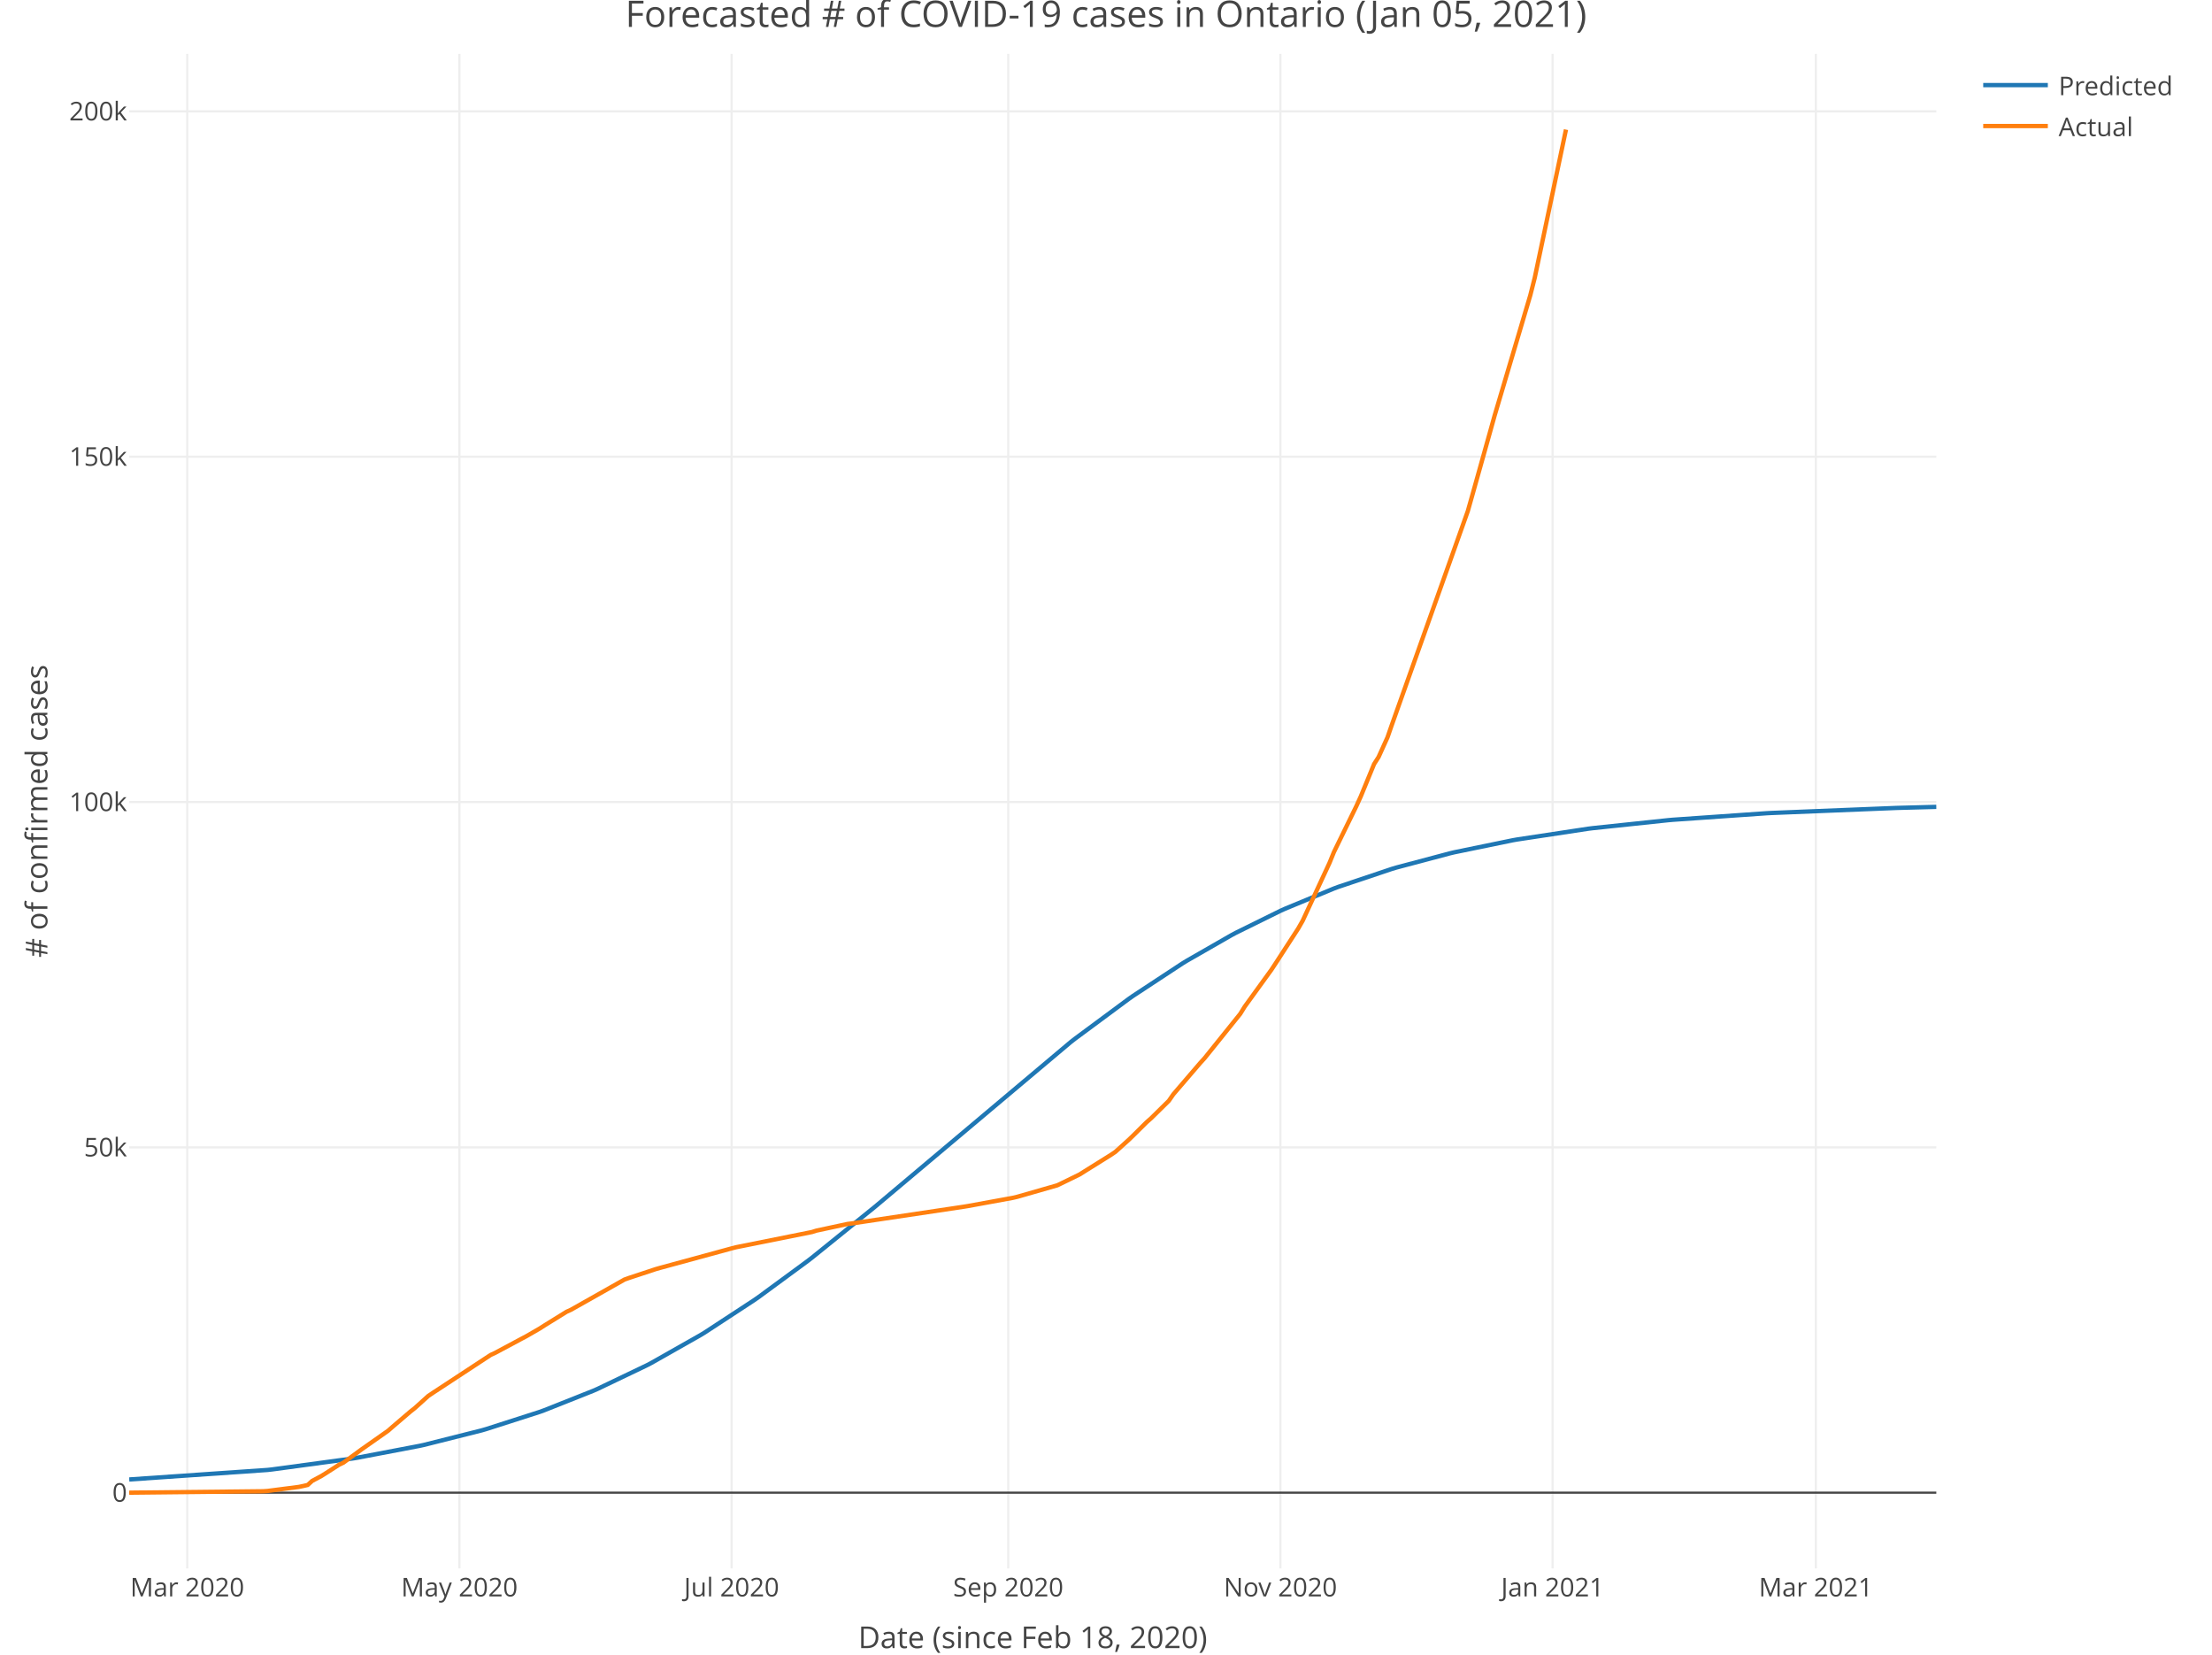
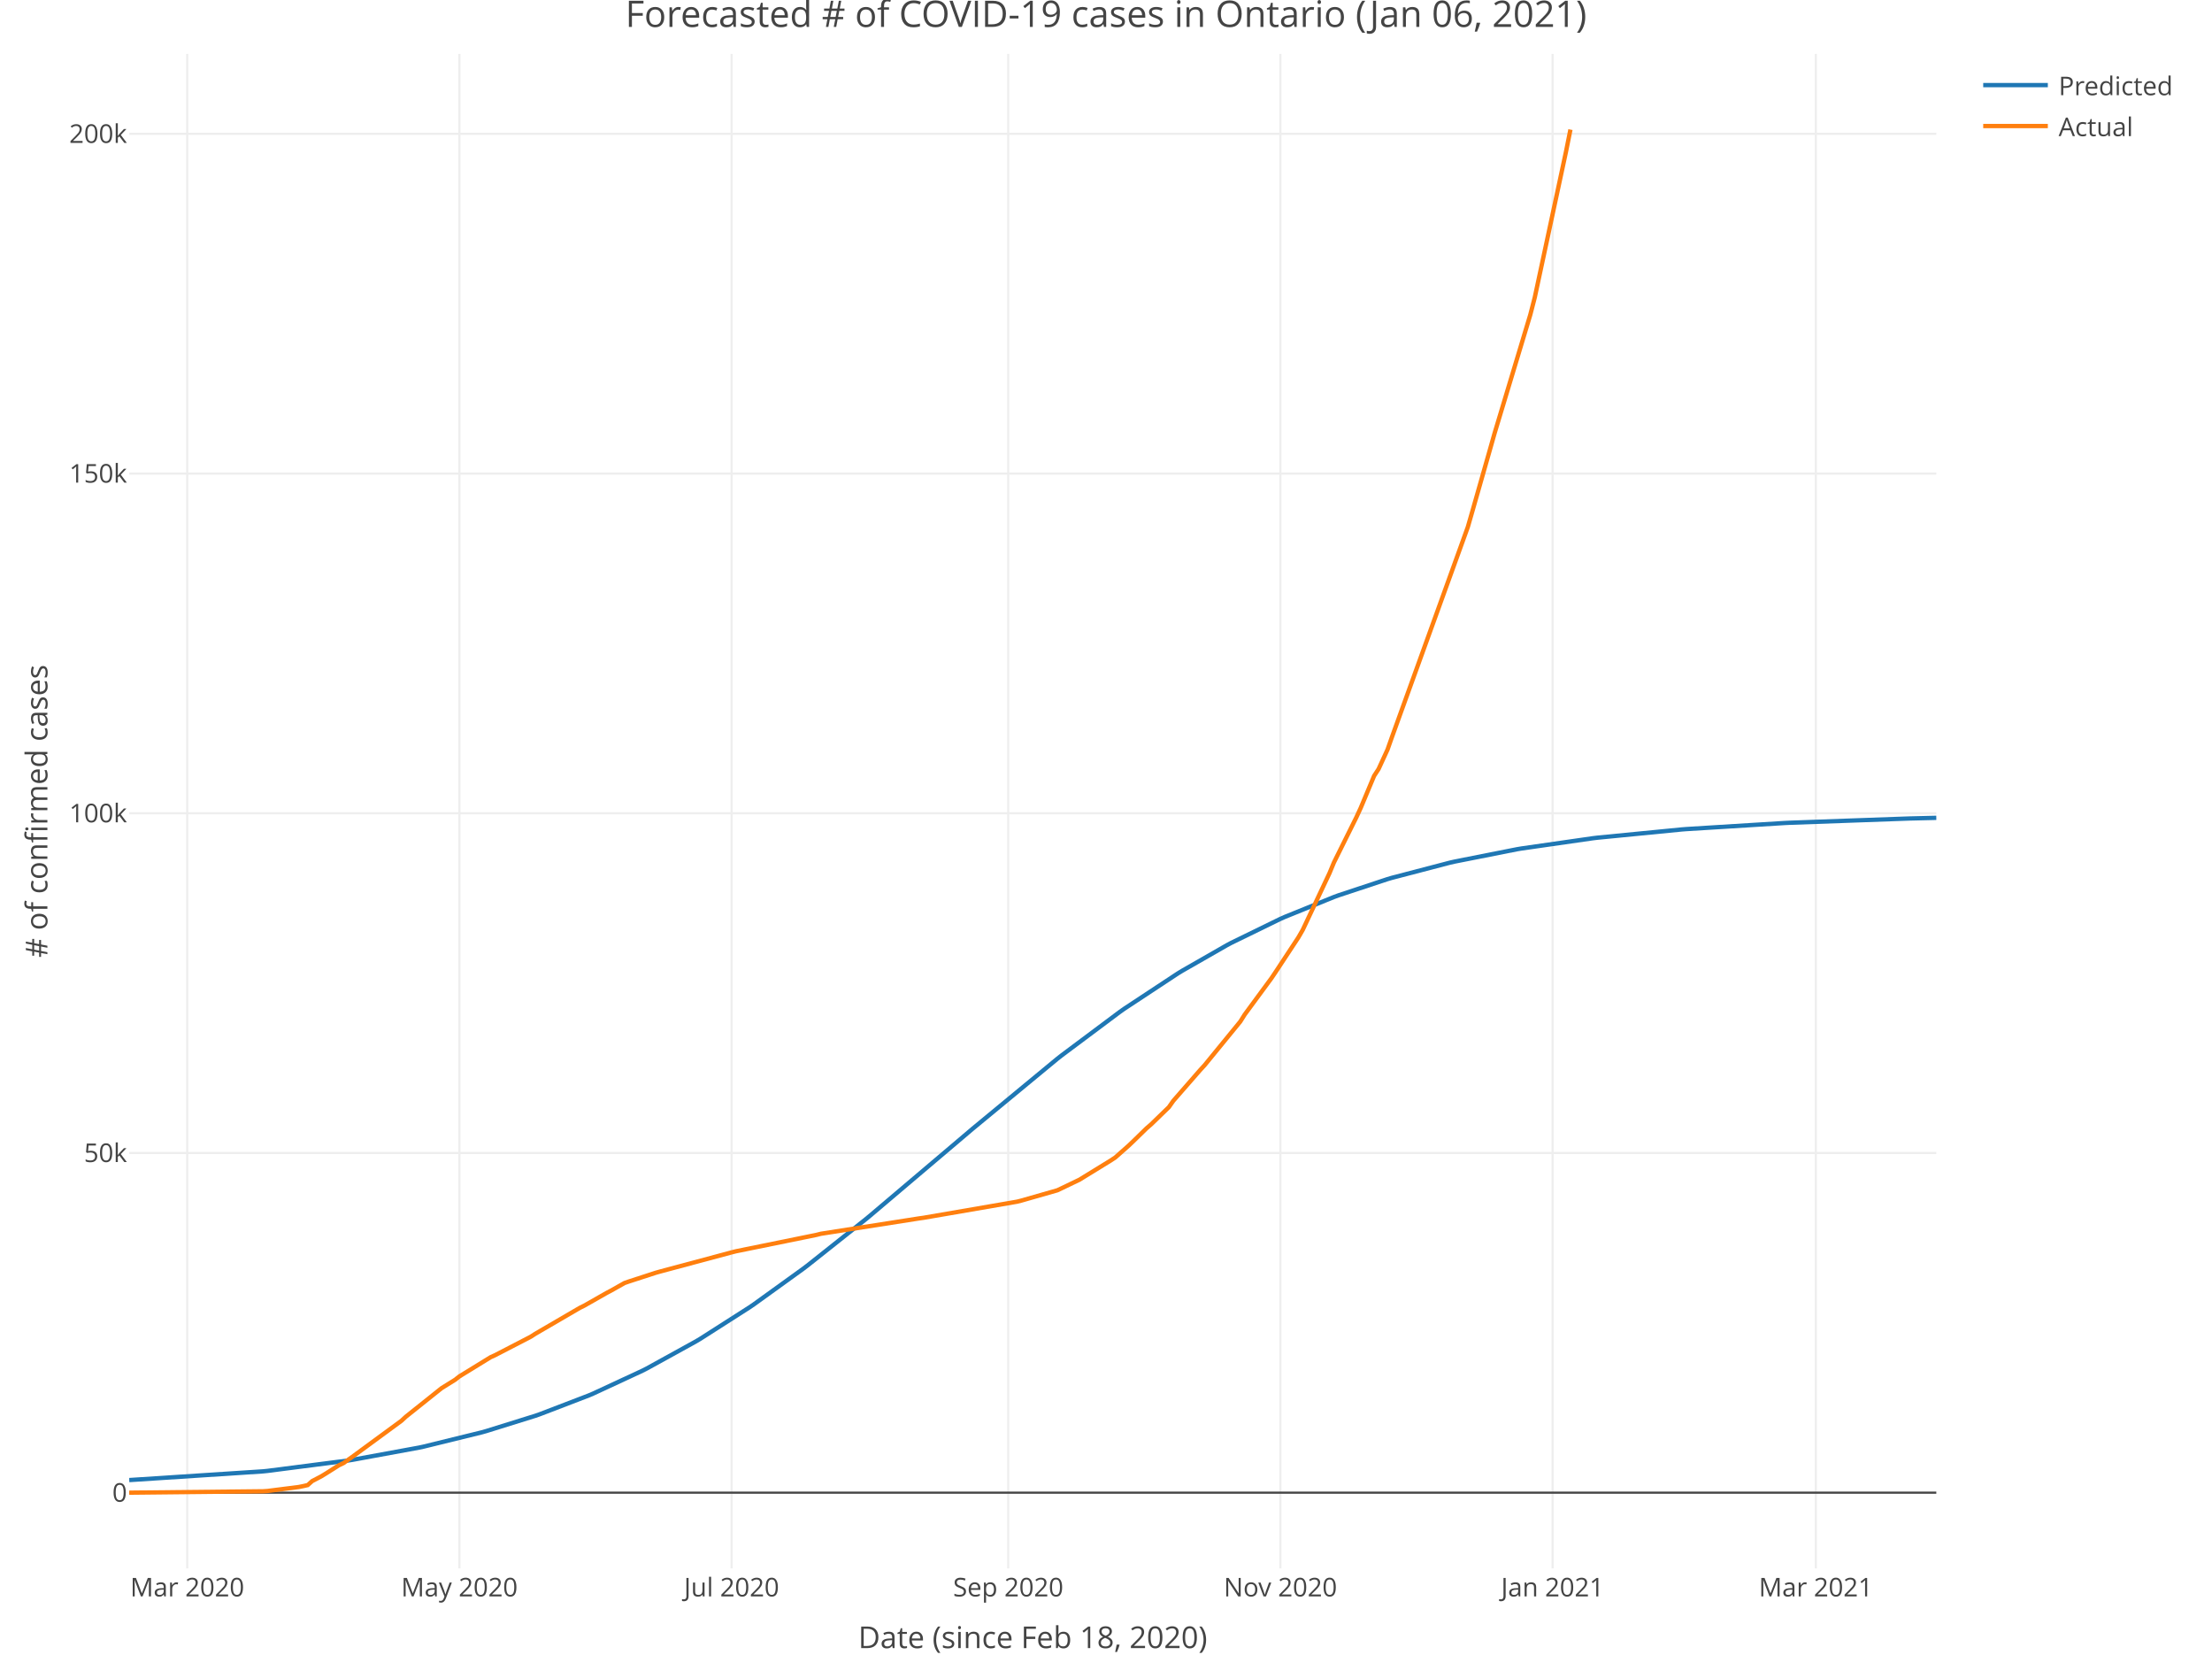
<svg xmlns="http://www.w3.org/2000/svg" class="main-svg" width="1027" height="768" style="" viewBox="0 0 1027 768">
  <rect x="0" y="0" width="1027" height="768" style="fill: rgb(255, 255, 255); fill-opacity: 1;" />
-   <defs id="defs-6ed0b5">
+   <defs id="defs-85c9aa">
    <g class="clips">
-       <clipPath id="clip6ed0b5xyplot" class="plotclip">
+       <clipPath id="clip85c9aaxyplot" class="plotclip">
        <rect width="839" height="703" />
      </clipPath>
-       <clipPath class="axesclip" id="clip6ed0b5x">
+       <clipPath class="axesclip" id="clip85c9aax">
        <rect x="60" y="0" width="839" height="768" />
      </clipPath>
-       <clipPath class="axesclip" id="clip6ed0b5y">
+       <clipPath class="axesclip" id="clip85c9aay">
        <rect x="0" y="25" width="1027" height="703" />
      </clipPath>
-       <clipPath class="axesclip" id="clip6ed0b5xy">
+       <clipPath class="axesclip" id="clip85c9aaxy">
        <rect x="60" y="25" width="839" height="703" />
      </clipPath>
    </g>
    <g class="gradients" />
  </defs>
  <g class="bglayer" />
  <g class="layer-below">
    <g class="imagelayer" />
    <g class="shapelayer" />
  </g>
  <g class="cartesianlayer">
    <g class="subplot xy">
      <g class="layer-subplot">
        <g class="shapelayer" />
        <g class="imagelayer" />
      </g>
      <g class="gridlayer">
        <g class="x">
          <path class="xgrid crisp" transform="translate(86.93,0)" d="M0,25v703" style="stroke: rgb(238, 238, 238); stroke-opacity: 1; stroke-width: 1px;" />
          <path class="xgrid crisp" transform="translate(213.3,0)" d="M0,25v703" style="stroke: rgb(238, 238, 238); stroke-opacity: 1; stroke-width: 1px;" />
          <path class="xgrid crisp" transform="translate(339.67,0)" d="M0,25v703" style="stroke: rgb(238, 238, 238); stroke-opacity: 1; stroke-width: 1px;" />
          <path class="xgrid crisp" transform="translate(468.11,0)" d="M0,25v703" style="stroke: rgb(238, 238, 238); stroke-opacity: 1; stroke-width: 1px;" />
          <path class="xgrid crisp" transform="translate(594.47,0)" d="M0,25v703" style="stroke: rgb(238, 238, 238); stroke-opacity: 1; stroke-width: 1px;" />
          <path class="xgrid crisp" transform="translate(720.84,0)" d="M0,25v703" style="stroke: rgb(238, 238, 238); stroke-opacity: 1; stroke-width: 1px;" />
          <path class="xgrid crisp" transform="translate(843.07,0)" d="M0,25v703" style="stroke: rgb(238, 238, 238); stroke-opacity: 1; stroke-width: 1px;" />
        </g>
        <g class="y">
-           <path class="ygrid crisp" transform="translate(0,532.56)" d="M60,0h839" style="stroke: rgb(238, 238, 238); stroke-opacity: 1; stroke-width: 1px;" />
-           <path class="ygrid crisp" transform="translate(0,372.27)" d="M60,0h839" style="stroke: rgb(238, 238, 238); stroke-opacity: 1; stroke-width: 1px;" />
-           <path class="ygrid crisp" transform="translate(0,211.98)" d="M60,0h839" style="stroke: rgb(238, 238, 238); stroke-opacity: 1; stroke-width: 1px;" />
-           <path class="ygrid crisp" transform="translate(0,51.69)" d="M60,0h839" style="stroke: rgb(238, 238, 238); stroke-opacity: 1; stroke-width: 1px;" />
+           <path class="ygrid crisp" transform="translate(0,535.17)" d="M60,0h839" style="stroke: rgb(238, 238, 238); stroke-opacity: 1; stroke-width: 1px;" />
+           <path class="ygrid crisp" transform="translate(0,377.49)" d="M60,0h839" style="stroke: rgb(238, 238, 238); stroke-opacity: 1; stroke-width: 1px;" />
+           <path class="ygrid crisp" transform="translate(0,219.81)" d="M60,0h839" style="stroke: rgb(238, 238, 238); stroke-opacity: 1; stroke-width: 1px;" />
+           <path class="ygrid crisp" transform="translate(0,62.12)" d="M60,0h839" style="stroke: rgb(238, 238, 238); stroke-opacity: 1; stroke-width: 1px;" />
        </g>
      </g>
      <g class="zerolinelayer">
        <path class="yzl zl crisp" transform="translate(0,692.85)" d="M60,0h839" style="stroke: rgb(68, 68, 68); stroke-opacity: 1; stroke-width: 1px;" />
      </g>
      <path class="xlines-below" />
      <path class="ylines-below" />
      <g class="overlines-below" />
      <g class="xaxislayer-below" />
      <g class="yaxislayer-below" />
      <g class="overaxes-below" />
-       <g class="plot" transform="translate(60, 25)" clip-path="url('#clip6ed0b5xyplot')">
+       <g class="plot" transform="translate(60, 25)" clip-path="url('#clip85c9aaxyplot')">
        <g class="scatterlayer mlayer">
-           <g class="trace scatter trace9276c5" style="stroke-miterlimit: 2; opacity: 1;">
+           <g class="trace scatter traced7a1bf" style="stroke-miterlimit: 2; opacity: 1;">
            <g class="fills" />
            <g class="errorbars" />
            <g class="lines">
-               <path class="js-line" d="M0,661.72L64.22,657.3L66.29,657.07L103.58,652.01L105.65,651.67L134.65,646.15L136.73,645.7L163.66,638.93L165.73,638.33L190.59,630.35L192.66,629.6L215.45,620.55L217.52,619.64L240.31,608.73L242.38,607.65L265.17,594.74L267.24,593.48L290.02,578.57L292.1,577.13L314.88,560.39L316.96,558.79L345.96,535.37L348.03,533.64L437.11,458.7L439.18,457.09L464.04,438.68L466.11,437.23L488.9,422.25L490.97,420.98L511.69,409.1L513.76,407.99L534.47,397.78L536.55,396.84L559.33,387.41L561.4,386.64L586.26,378.3L588.34,377.68L613.2,371.08L615.27,370.59L642.2,365.05L644.27,364.68L677.41,359.66L679.49,359.4L714.7,355.68L716.78,355.5L760.28,352.47L762.35,352.36L820.36,350.02L822.43,349.96L839,349.52" style="vector-effect: non-scaling-stroke; fill: none; stroke: rgb(31, 119, 180); stroke-opacity: 1; stroke-width: 2px; opacity: 1;" />
+               <path class="js-line" d="M0,662L62.15,657.95L64.22,657.74L101.51,652.93L103.58,652.61L134.65,646.91L136.73,646.46L163.66,639.85L165.73,639.27L188.52,632.17L190.59,631.45L213.38,622.71L215.45,621.83L238.23,611.25L240.31,610.2L263.09,597.64L265.17,596.4L287.95,581.84L290.02,580.43L312.81,563.99L314.88,562.42L341.81,541.04L343.89,539.33L389.46,500.72L391.53,498.96L430.89,466.46L432.97,464.83L459.9,444.7L461.97,443.24L486.83,426.85L488.9,425.59L509.61,413.74L511.69,412.63L534.47,401.51L536.55,400.59L559.33,391.36L561.4,390.6L584.19,383.06L586.26,382.45L613.2,375.41L615.27,374.94L644.27,369.2L646.34,368.85L679.49,364.09L681.56,363.84L720.92,359.99L722.99,359.83L768.57,357.01L770.64,356.91L826.57,354.91L828.64,354.86L839,354.61" style="vector-effect: non-scaling-stroke; fill: none; stroke: rgb(31, 119, 180); stroke-opacity: 1; stroke-width: 2px; opacity: 1;" />
            </g>
            <g class="points" />
            <g class="text" />
          </g>
-           <g class="trace scatter trace3eb830" style="stroke-miterlimit: 2; opacity: 1;">
+           <g class="trace scatter trace9bfe51" style="stroke-miterlimit: 2; opacity: 1;">
            <g class="fills" />
            <g class="errorbars" />
            <g class="lines">
-               <path class="js-line" d="M0,667.85L62.15,667.19L64.22,667.05L78.72,665.18L80.79,664.75L82.86,664.27L84.94,662.38L89.08,660.18L91.15,658.9L97.37,654.91L99.44,653.92L105.65,649.39L107.72,647.86L120.15,639.13L122.22,637.32L130.51,630.23L132.58,628.6L138.8,622.99L140.87,621.59L167.8,603.92L169.87,602.97L182.3,596.32L184.37,595.23L190.59,591.64L192.66,590.31L203.02,583.89L205.09,582.95L229.95,568.92L232.02,568.18L244.45,564.08L246.52,563.49L279.67,554.46L281.74,553.93L316.96,546.87L319.03,546.22L333.53,543.11L335.6,542.87L387.39,535.13L389.46,534.79L410.18,531.01L412.25,530.53L430.89,525.18L432.97,524.18L441.25,520.14L443.32,518.83L455.75,511.07L457.82,509.68L464.04,504.08L466.11,502.08L472.33,495.91L474.4,494.1L482.68,485.95L484.76,482.94L497.19,468.46L499.26,466.18L515.83,445.59L517.9,442.25L530.33,425.08L532.4,421.94L542.76,405.96L544.83,402.33L557.26,375.55L559.33,370.48L569.69,349.28L571.76,344.74L577.98,329.63L580.05,326.4L584.19,317.26L586.26,311.31L621.48,212.24L623.55,204.94L631.84,175.39L633.91,167.97L650.48,112.11L652.56,103.92L667.06,35.15" style="vector-effect: non-scaling-stroke; fill: none; stroke: rgb(255, 127, 14); stroke-opacity: 1; stroke-width: 2px; opacity: 1;" />
+               <path class="js-line" d="M0,667.85L62.15,667.2L64.22,667.06L78.72,665.22L80.79,664.8L82.86,664.33L84.94,662.47L89.08,660.31L91.15,659.05L97.37,655.12L99.44,654.14L103.58,651.21L105.65,649.69L126.37,634.49L128.44,632.58L142.94,621L145.01,619.35L151.23,615.48L153.3,613.87L167.8,604.96L169.87,604.03L186.44,595.45L188.52,594.11L209.23,582.04L211.3,581.02L221.66,575.13L223.73,574.04L229.95,570.53L232.02,569.81L244.45,565.77L246.52,565.19L279.67,556.31L281.74,555.79L319.03,548.2L321.1,547.68L366.67,540.55L368.75,540.26L412.25,532.77L414.32,532.24L430.89,527.5L432.97,526.52L441.25,522.54L443.32,521.26L455.75,513.62L457.82,512.25L464.04,506.75L466.11,504.78L472.33,498.71L474.4,496.93L482.68,488.91L484.76,485.95L497.19,471.71L499.26,469.46L515.83,449.21L517.9,445.92L530.33,429.03L532.4,425.95L542.76,410.22L544.83,406.65L557.26,380.3L559.33,375.32L569.69,354.47L571.76,350L577.98,335.14L580.05,331.96L584.19,322.97L586.26,317.12L621.48,219.65L623.55,212.48L631.84,183.41L633.91,176.11L650.48,121.15L652.56,113.1L667.06,45.45L669.13,35.15" style="vector-effect: non-scaling-stroke; fill: none; stroke: rgb(255, 127, 14); stroke-opacity: 1; stroke-width: 2px; opacity: 1;" />
            </g>
            <g class="points" />
            <g class="text" />
          </g>
        </g>
      </g>
      <g class="overplot" />
      <path class="xlines-above crisp" style="fill: none;" d="M0,0" />
      <path class="ylines-above crisp" style="fill: none;" d="M0,0" />
      <g class="overlines-above" />
      <g class="xaxislayer-above">
        <g class="xtick">
          <text text-anchor="middle" x="0" y="741" transform="translate(86.93,0)" style="font-family: 'Open Sans', verdana, arial, sans-serif; font-size: 12px; fill: rgb(68, 68, 68); fill-opacity: 1; white-space: pre;">Mar 2020</text>
        </g>
        <g class="xtick">
          <text text-anchor="middle" x="0" y="741" transform="translate(213.3,0)" style="font-family: 'Open Sans', verdana, arial, sans-serif; font-size: 12px; fill: rgb(68, 68, 68); fill-opacity: 1; white-space: pre;">May 2020</text>
        </g>
        <g class="xtick">
          <text text-anchor="middle" x="0" y="741" transform="translate(339.67,0)" style="font-family: 'Open Sans', verdana, arial, sans-serif; font-size: 12px; fill: rgb(68, 68, 68); fill-opacity: 1; white-space: pre;">Jul 2020</text>
        </g>
        <g class="xtick">
          <text text-anchor="middle" x="0" y="741" transform="translate(468.11,0)" style="font-family: 'Open Sans', verdana, arial, sans-serif; font-size: 12px; fill: rgb(68, 68, 68); fill-opacity: 1; white-space: pre;">Sep 2020</text>
        </g>
        <g class="xtick">
          <text text-anchor="middle" x="0" y="741" transform="translate(594.47,0)" style="font-family: 'Open Sans', verdana, arial, sans-serif; font-size: 12px; fill: rgb(68, 68, 68); fill-opacity: 1; white-space: pre;">Nov 2020</text>
        </g>
        <g class="xtick">
          <text text-anchor="middle" x="0" y="741" transform="translate(720.84,0)" style="font-family: 'Open Sans', verdana, arial, sans-serif; font-size: 12px; fill: rgb(68, 68, 68); fill-opacity: 1; white-space: pre;">Jan 2021</text>
        </g>
        <g class="xtick">
          <text text-anchor="middle" x="0" y="741" transform="translate(843.07,0)" style="font-family: 'Open Sans', verdana, arial, sans-serif; font-size: 12px; fill: rgb(68, 68, 68); fill-opacity: 1; white-space: pre;">Mar 2021</text>
        </g>
      </g>
      <g class="yaxislayer-above">
        <g class="ytick">
          <text text-anchor="end" x="59" y="4.2" transform="translate(0,692.85)" style="font-family: 'Open Sans', verdana, arial, sans-serif; font-size: 12px; fill: rgb(68, 68, 68); fill-opacity: 1; white-space: pre;">0</text>
        </g>
        <g class="ytick">
-           <text text-anchor="end" x="59" y="4.2" transform="translate(0,532.56)" style="font-family: 'Open Sans', verdana, arial, sans-serif; font-size: 12px; fill: rgb(68, 68, 68); fill-opacity: 1; white-space: pre;">50k</text>
+           <text text-anchor="end" x="59" y="4.2" transform="translate(0,535.17)" style="font-family: 'Open Sans', verdana, arial, sans-serif; font-size: 12px; fill: rgb(68, 68, 68); fill-opacity: 1; white-space: pre;">50k</text>
        </g>
        <g class="ytick">
-           <text text-anchor="end" x="59" y="4.2" transform="translate(0,372.27)" style="font-family: 'Open Sans', verdana, arial, sans-serif; font-size: 12px; fill: rgb(68, 68, 68); fill-opacity: 1; white-space: pre;">100k</text>
+           <text text-anchor="end" x="59" y="4.2" transform="translate(0,377.49)" style="font-family: 'Open Sans', verdana, arial, sans-serif; font-size: 12px; fill: rgb(68, 68, 68); fill-opacity: 1; white-space: pre;">100k</text>
        </g>
        <g class="ytick">
-           <text text-anchor="end" x="59" y="4.2" transform="translate(0,211.98)" style="font-family: 'Open Sans', verdana, arial, sans-serif; font-size: 12px; fill: rgb(68, 68, 68); fill-opacity: 1; white-space: pre;">150k</text>
+           <text text-anchor="end" x="59" y="4.2" transform="translate(0,219.81)" style="font-family: 'Open Sans', verdana, arial, sans-serif; font-size: 12px; fill: rgb(68, 68, 68); fill-opacity: 1; white-space: pre;">150k</text>
        </g>
        <g class="ytick">
-           <text text-anchor="end" x="59" y="4.2" transform="translate(0,51.69)" style="font-family: 'Open Sans', verdana, arial, sans-serif; font-size: 12px; fill: rgb(68, 68, 68); fill-opacity: 1; white-space: pre;">200k</text>
+           <text text-anchor="end" x="59" y="4.2" transform="translate(0,62.12)" style="font-family: 'Open Sans', verdana, arial, sans-serif; font-size: 12px; fill: rgb(68, 68, 68); fill-opacity: 1; white-space: pre;">200k</text>
        </g>
      </g>
      <g class="overaxes-above" />
    </g>
  </g>
  <g class="polarlayer" />
  <g class="ternarylayer" />
  <g class="geolayer" />
  <g class="funnelarealayer" />
  <g class="pielayer" />
  <g class="treemaplayer" />
  <g class="sunburstlayer" />
  <g class="glimages" />
-   <defs id="topdefs-6ed0b5">
+   <defs id="topdefs-85c9aa">
    <g class="clips" />
-     <clipPath id="legend6ed0b5">
+     <clipPath id="legend85c9aa">
      <rect width="101" height="48" x="0" y="0" />
    </clipPath>
  </defs>
  <g class="layer-above">
    <g class="imagelayer" />
    <g class="shapelayer" />
  </g>
  <g class="infolayer">
    <g class="legend" pointer-events="all" transform="translate(915.78, 25)">
      <rect class="bg" shape-rendering="crispEdges" style="stroke: rgb(68, 68, 68); stroke-opacity: 1; fill: rgb(255, 255, 255); fill-opacity: 1; stroke-width: 0px;" width="101" height="48" x="0" y="0" />
-       <g class="scrollbox" transform="translate(0, 0)" clip-path="url('#legend6ed0b5')">
+       <g class="scrollbox" transform="translate(0, 0)" clip-path="url('#legend85c9aa')">
        <g class="groups">
          <g class="traces" style="opacity: 1;" transform="translate(0, 14.5)">
            <text class="legendtext user-select-none" text-anchor="start" x="40" y="4.68" style="font-family: 'Open Sans', verdana, arial, sans-serif; font-size: 12px; fill: rgb(68, 68, 68); fill-opacity: 1; white-space: pre;">Predicted</text>
            <g class="layers" style="opacity: 1;">
              <g class="legendfill" />
              <g class="legendlines">
                <path class="js-line" d="M5,0h30" style="fill: none; stroke: rgb(31, 119, 180); stroke-opacity: 1; stroke-width: 2px;" />
              </g>
              <g class="legendsymbols">
                <g class="legendpoints" />
              </g>
            </g>
            <rect class="legendtoggle" pointer-events="all" x="0" y="-9.5" width="95.891" height="19" style="cursor: pointer; fill: rgb(0, 0, 0); fill-opacity: 0;" />
          </g>
          <g class="traces" style="opacity: 1;" transform="translate(0, 33.5)">
            <text class="legendtext user-select-none" text-anchor="start" x="40" y="4.68" style="font-family: 'Open Sans', verdana, arial, sans-serif; font-size: 12px; fill: rgb(68, 68, 68); fill-opacity: 1; white-space: pre;">Actual</text>
            <g class="layers" style="opacity: 1;">
              <g class="legendfill" />
              <g class="legendlines">
                <path class="js-line" d="M5,0h30" style="fill: none; stroke: rgb(255, 127, 14); stroke-opacity: 1; stroke-width: 2px;" />
              </g>
              <g class="legendsymbols">
                <g class="legendpoints" />
              </g>
            </g>
            <rect class="legendtoggle" pointer-events="all" x="0" y="-9.5" width="95.891" height="19" style="cursor: pointer; fill: rgb(0, 0, 0); fill-opacity: 0;" />
          </g>
        </g>
      </g>
      <rect class="scrollbar" rx="20" ry="3" width="0" height="0" style="fill: rgb(128, 139, 164); fill-opacity: 1;" x="0" y="0" />
    </g>
    <g class="g-gtitle">
-       <text class="gtitle" x="513.5" y="12.5" text-anchor="middle" dy="0em" style="font-family: 'Open Sans', verdana, arial, sans-serif; font-size: 17px; fill: rgb(68, 68, 68); opacity: 1; font-weight: normal; white-space: pre;">Forecasted # of COVID-19 cases in Ontario (Jan 05, 2021)</text>
+       <text class="gtitle" x="513.5" y="12.5" text-anchor="middle" dy="0em" style="font-family: 'Open Sans', verdana, arial, sans-serif; font-size: 17px; fill: rgb(68, 68, 68); opacity: 1; font-weight: normal; white-space: pre;">Forecasted # of COVID-19 cases in Ontario (Jan 06, 2021)</text>
    </g>
    <g class="g-xtitle" transform="translate(0,-15)">
      <text class="xtitle" x="479.5" y="780" text-anchor="middle" style="font-family: 'Open Sans', verdana, arial, sans-serif; font-size: 14px; fill: rgb(68, 68, 68); opacity: 1; font-weight: normal; white-space: pre;">Date (since Feb 18, 2020)</text>
    </g>
    <g class="g-ytitle">
      <text class="ytitle" transform="rotate(-90,22,376.5)" x="22" y="376.5" text-anchor="middle" style="font-family: 'Open Sans', verdana, arial, sans-serif; font-size: 14px; fill: rgb(68, 68, 68); opacity: 1; font-weight: normal; white-space: pre;"># of confirmed cases</text>
    </g>
  </g>
</svg>
